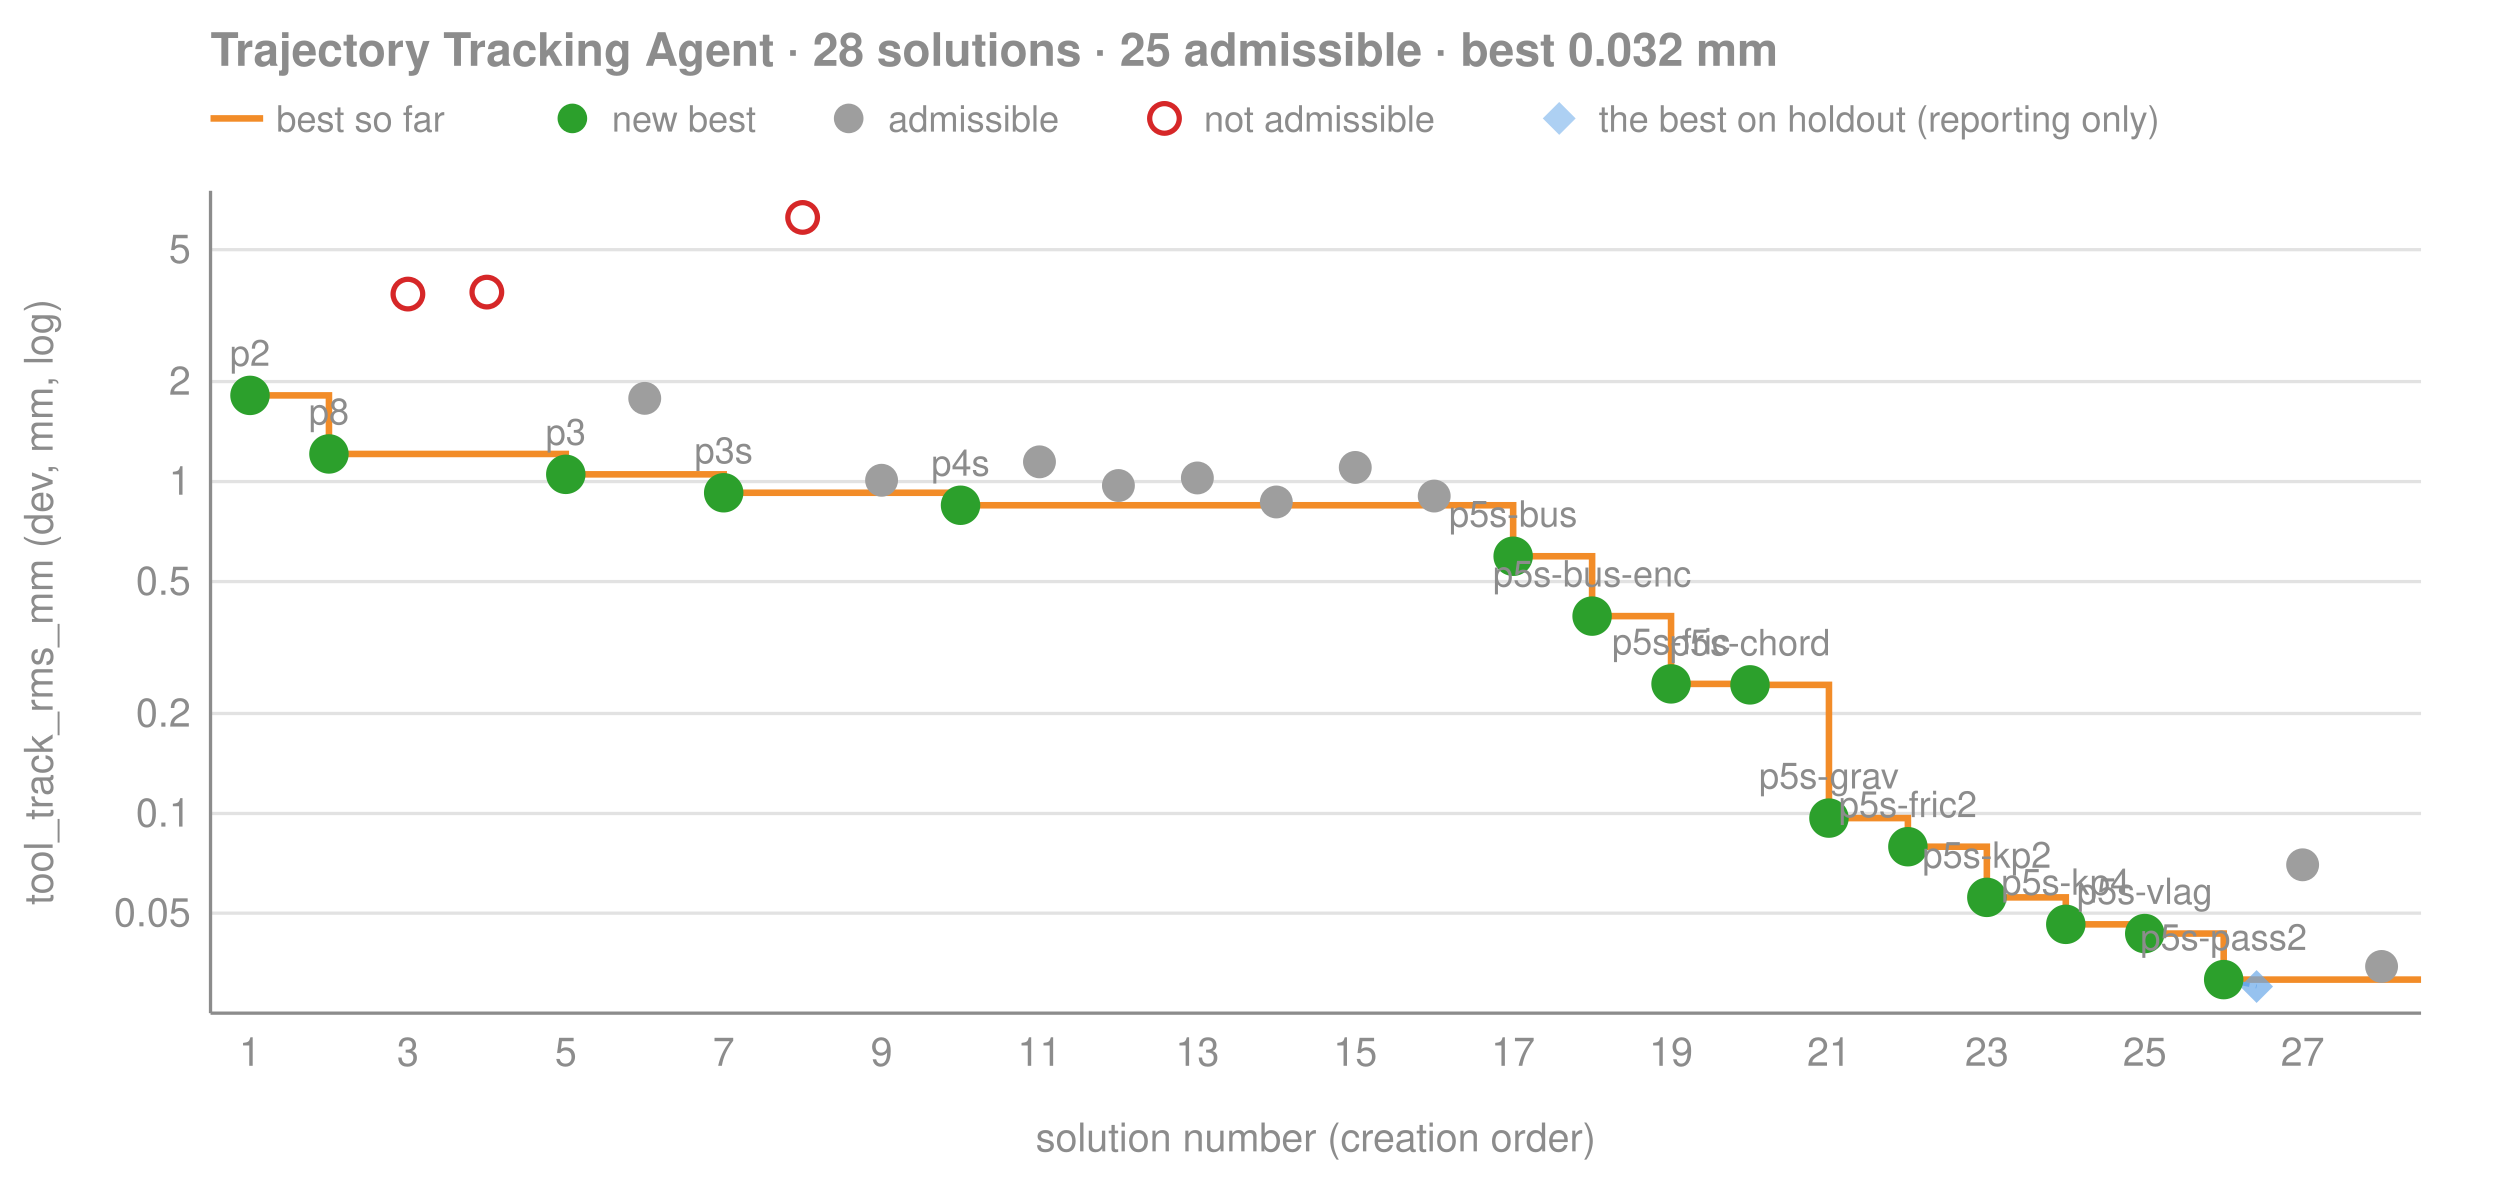
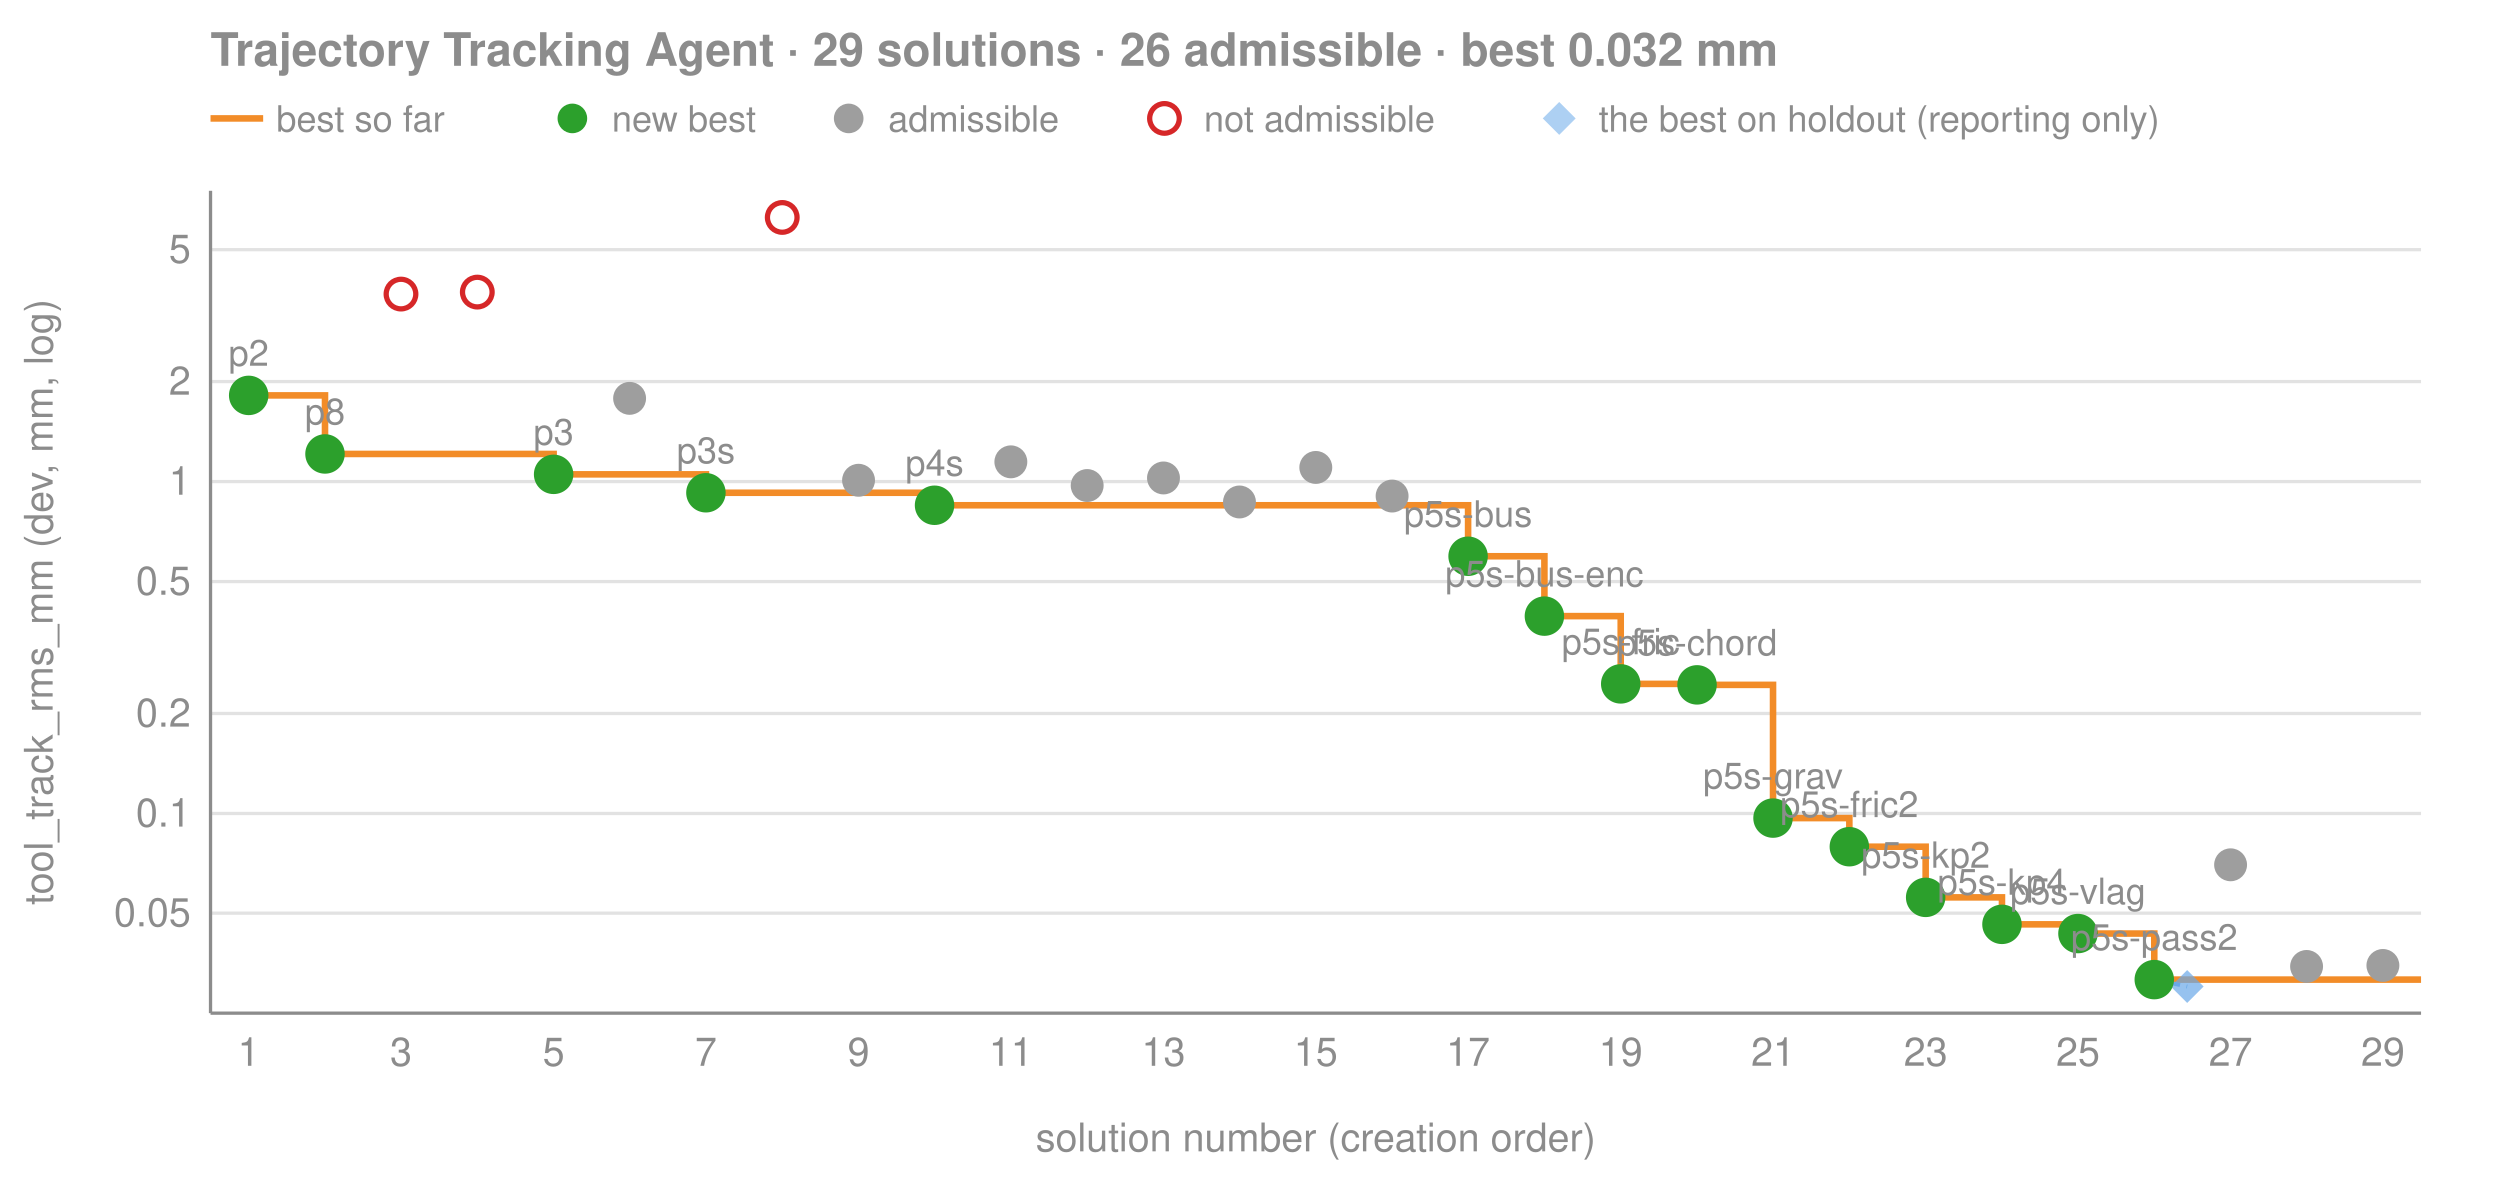
- <svg xmlns="http://www.w3.org/2000/svg" width="760" height="360" viewBox="0 0 760 360" font-family="system-ui, -apple-system, 'Segoe UI', Helvetica, Arial, sans-serif" font-size="12" role="img" aria-label="Trajectory Tracking Agent · 28 solutions · 25 admissible · best 0.032 mm">
-   <text x="64" y="20" fill="#8c8c8c" font-size="14" font-weight="600">Trajectory Tracking Agent · 28 solutions · 25 admissible · best 0.032 mm</text>
+ <svg xmlns="http://www.w3.org/2000/svg" width="760" height="360" viewBox="0 0 760 360" font-family="system-ui, -apple-system, 'Segoe UI', Helvetica, Arial, sans-serif" font-size="12" role="img" aria-label="Trajectory Tracking Agent · 29 solutions · 26 admissible · best 0.032 mm">
+   <text x="64" y="20" fill="#8c8c8c" font-size="14" font-weight="600">Trajectory Tracking Agent · 29 solutions · 26 admissible · best 0.032 mm</text>
  <g stroke="#8c8c8c" stroke-opacity="0.25" stroke-width="1">
    <line x1="64" x2="736" y1="277.6" y2="277.6" />
    <line x1="64" x2="736" y1="247.3" y2="247.3" />
    <line x1="64" x2="736" y1="216.9" y2="216.9" />
    <line x1="64" x2="736" y1="176.8" y2="176.8" />
    <line x1="64" x2="736" y1="146.4" y2="146.4" />
    <line x1="64" x2="736" y1="116.0" y2="116.0" />
    <line x1="64" x2="736" y1="75.9" y2="75.9" />
  </g>
  <g fill="#8c8c8c" text-anchor="end">
    <text x="58" y="281.6">0.05</text>
    <text x="58" y="251.3">0.1</text>
    <text x="58" y="220.9">0.2</text>
    <text x="58" y="180.8">0.5</text>
    <text x="58" y="150.4">1</text>
    <text x="58" y="120.0">2</text>
    <text x="58" y="79.9">5</text>
  </g>
  <g stroke="#8c8c8c" stroke-width="1">
    <line x1="64" x2="64" y1="58" y2="308" />
    <line x1="64" x2="736" y1="308" y2="308" />
  </g>
  <g fill="#8c8c8c" text-anchor="middle">
-     <text x="76.0" y="324">1</text>
-     <text x="124.0" y="324">3</text>
-     <text x="172.0" y="324">5</text>
-     <text x="220.0" y="324">7</text>
-     <text x="268.0" y="324">9</text>
-     <text x="316.0" y="324">11</text>
-     <text x="364.0" y="324">13</text>
-     <text x="412.0" y="324">15</text>
-     <text x="460.0" y="324">17</text>
-     <text x="508.0" y="324">19</text>
-     <text x="556.0" y="324">21</text>
-     <text x="604.0" y="324">23</text>
-     <text x="652.0" y="324">25</text>
-     <text x="700.0" y="324">27</text>
+     <text x="75.6" y="324">1</text>
+     <text x="121.9" y="324">3</text>
+     <text x="168.3" y="324">5</text>
+     <text x="214.6" y="324">7</text>
+     <text x="261.0" y="324">9</text>
+     <text x="307.3" y="324">11</text>
+     <text x="353.7" y="324">13</text>
+     <text x="400.0" y="324">15</text>
+     <text x="446.3" y="324">17</text>
+     <text x="492.7" y="324">19</text>
+     <text x="539.0" y="324">21</text>
+     <text x="585.4" y="324">23</text>
+     <text x="631.7" y="324">25</text>
+     <text x="678.1" y="324">27</text>
+     <text x="724.4" y="324">29</text>
  </g>
  <text x="400.0" y="350" fill="#8c8c8c" text-anchor="middle">solution number (creation order)</text>
  <text transform="translate(16 183.0) rotate(-90)" fill="#8c8c8c" text-anchor="middle">tool_track_rms_mm (dev, mm, log)</text>
-   <path d="M76.0,120.2H100.0V138.0H172.0V144.2H220.0V149.8H292.0V153.6H460.0V169.1H484.0V187.3H508.0V207.9H532.0V208.2H556.0V248.7H580.0V257.4H604.0V272.8H628.0V281.0H652.0V283.8H676.0V297.8H736.0" fill="none" stroke="#f28c28" stroke-width="2" />
+   <path d="M75.6,120.2H98.8V138.0H168.3V144.2H214.6V149.8H284.1V153.6H446.3V169.1H469.5V187.3H492.7V207.9H515.9V208.2H539.0V248.7H562.2V257.4H585.4V272.8H608.6V281.0H631.7V283.8H654.9V297.8H736.0" fill="none" stroke="#f28c28" stroke-width="2" />
  <g>
-     <line x1="676.0" y1="297.8" x2="686.0" y2="299.9" stroke="#6aa9e9" stroke-width="1.2" stroke-dasharray="3 2" />
-     <path d="M686.0,294.9l5,5l-5,5l-5,-5z" fill="#6aa9e9" fill-opacity="0.7" />
+     <line x1="654.9" y1="297.8" x2="664.9" y2="299.9" stroke="#6aa9e9" stroke-width="1.2" stroke-dasharray="3 2" />
+     <path d="M664.9,294.9l5,5l-5,5l-5,-5z" fill="#6aa9e9" fill-opacity="0.7" />
  </g>
-   <circle cx="76.0" cy="120.2" r="5.5" fill="#2ca02c" stroke="#2ca02c" />
-   <text x="76.0" y="111.2" fill="#8c8c8c" text-anchor="middle" font-size="11">p2</text>
-   <circle cx="100.0" cy="138.0" r="5.5" fill="#2ca02c" stroke="#2ca02c" />
-   <text x="100.0" y="129.0" fill="#8c8c8c" text-anchor="middle" font-size="11">p8</text>
-   <circle cx="124.0" cy="89.4" r="4.5" fill="none" stroke="#d62728" stroke-width="1.6" />
-   <circle cx="148.0" cy="88.8" r="4.5" fill="none" stroke="#d62728" stroke-width="1.6" />
-   <circle cx="172.0" cy="144.2" r="5.5" fill="#2ca02c" stroke="#2ca02c" />
-   <text x="172.0" y="135.2" fill="#8c8c8c" text-anchor="middle" font-size="11">p3</text>
-   <circle cx="196.0" cy="121.1" r="4.5" fill="#9e9e9e" stroke="#9e9e9e" />
-   <circle cx="220.0" cy="149.8" r="5.5" fill="#2ca02c" stroke="#2ca02c" />
-   <text x="220.0" y="140.8" fill="#8c8c8c" text-anchor="middle" font-size="11">p3s</text>
-   <circle cx="244.0" cy="66.1" r="4.5" fill="none" stroke="#d62728" stroke-width="1.6" />
-   <circle cx="268.0" cy="146.0" r="4.5" fill="#9e9e9e" stroke="#9e9e9e" />
-   <circle cx="292.0" cy="153.6" r="5.5" fill="#2ca02c" stroke="#2ca02c" />
-   <text x="292.0" y="144.6" fill="#8c8c8c" text-anchor="middle" font-size="11">p4s</text>
-   <circle cx="316.0" cy="140.4" r="4.5" fill="#9e9e9e" stroke="#9e9e9e" />
-   <circle cx="340.0" cy="147.6" r="4.5" fill="#9e9e9e" stroke="#9e9e9e" />
-   <circle cx="364.0" cy="145.3" r="4.5" fill="#9e9e9e" stroke="#9e9e9e" />
-   <circle cx="388.0" cy="152.6" r="4.5" fill="#9e9e9e" stroke="#9e9e9e" />
-   <circle cx="412.0" cy="142.1" r="4.5" fill="#9e9e9e" stroke="#9e9e9e" />
-   <circle cx="436.0" cy="150.8" r="4.5" fill="#9e9e9e" stroke="#9e9e9e" />
-   <circle cx="460.0" cy="169.1" r="5.5" fill="#2ca02c" stroke="#2ca02c" />
-   <text x="460.0" y="160.1" fill="#8c8c8c" text-anchor="middle" font-size="11">p5s-bus</text>
-   <circle cx="484.0" cy="187.3" r="5.5" fill="#2ca02c" stroke="#2ca02c" />
-   <text x="484.0" y="178.3" fill="#8c8c8c" text-anchor="middle" font-size="11">p5s-bus-enc</text>
-   <circle cx="508.0" cy="207.9" r="5.5" fill="#2ca02c" stroke="#2ca02c" />
-   <text x="508.0" y="198.9" fill="#8c8c8c" text-anchor="middle" font-size="11">p5s-fric</text>
-   <circle cx="532.0" cy="208.2" r="5.5" fill="#2ca02c" stroke="#2ca02c" />
-   <text x="532.0" y="199.2" fill="#8c8c8c" text-anchor="middle" font-size="11">p5s-chord</text>
-   <circle cx="556.0" cy="248.7" r="5.5" fill="#2ca02c" stroke="#2ca02c" />
-   <text x="556.0" y="239.7" fill="#8c8c8c" text-anchor="middle" font-size="11">p5s-grav</text>
-   <circle cx="580.0" cy="257.4" r="5.5" fill="#2ca02c" stroke="#2ca02c" />
-   <text x="580.0" y="248.4" fill="#8c8c8c" text-anchor="middle" font-size="11">p5s-fric2</text>
-   <circle cx="604.0" cy="272.8" r="5.5" fill="#2ca02c" stroke="#2ca02c" />
-   <text x="604.0" y="263.8" fill="#8c8c8c" text-anchor="middle" font-size="11">p5s-kp2</text>
-   <circle cx="628.0" cy="281.0" r="5.5" fill="#2ca02c" stroke="#2ca02c" />
-   <text x="628.0" y="272.0" fill="#8c8c8c" text-anchor="middle" font-size="11">p5s-kp4</text>
-   <circle cx="652.0" cy="283.8" r="5.5" fill="#2ca02c" stroke="#2ca02c" />
-   <text x="652.0" y="274.8" fill="#8c8c8c" text-anchor="middle" font-size="11">p5s-vlag</text>
-   <circle cx="676.0" cy="297.8" r="5.5" fill="#2ca02c" stroke="#2ca02c" />
-   <text x="676.0" y="288.8" fill="#8c8c8c" text-anchor="middle" font-size="11">p5s-pass2</text>
-   <circle cx="700.0" cy="262.9" r="4.5" fill="#9e9e9e" stroke="#9e9e9e" />
-   <circle cx="724.0" cy="293.8" r="4.5" fill="#9e9e9e" stroke="#9e9e9e" />
+   <circle cx="75.6" cy="120.2" r="5.5" fill="#2ca02c" stroke="#2ca02c" />
+   <text x="75.6" y="111.2" fill="#8c8c8c" text-anchor="middle" font-size="11">p2</text>
+   <circle cx="98.8" cy="138.0" r="5.5" fill="#2ca02c" stroke="#2ca02c" />
+   <text x="98.8" y="129.0" fill="#8c8c8c" text-anchor="middle" font-size="11">p8</text>
+   <circle cx="121.9" cy="89.4" r="4.5" fill="none" stroke="#d62728" stroke-width="1.6" />
+   <circle cx="145.1" cy="88.8" r="4.5" fill="none" stroke="#d62728" stroke-width="1.6" />
+   <circle cx="168.3" cy="144.2" r="5.5" fill="#2ca02c" stroke="#2ca02c" />
+   <text x="168.3" y="135.2" fill="#8c8c8c" text-anchor="middle" font-size="11">p3</text>
+   <circle cx="191.4" cy="121.1" r="4.5" fill="#9e9e9e" stroke="#9e9e9e" />
+   <circle cx="214.6" cy="149.8" r="5.5" fill="#2ca02c" stroke="#2ca02c" />
+   <text x="214.6" y="140.8" fill="#8c8c8c" text-anchor="middle" font-size="11">p3s</text>
+   <circle cx="237.8" cy="66.1" r="4.5" fill="none" stroke="#d62728" stroke-width="1.6" />
+   <circle cx="261.0" cy="146.0" r="4.5" fill="#9e9e9e" stroke="#9e9e9e" />
+   <circle cx="284.1" cy="153.6" r="5.5" fill="#2ca02c" stroke="#2ca02c" />
+   <text x="284.1" y="144.6" fill="#8c8c8c" text-anchor="middle" font-size="11">p4s</text>
+   <circle cx="307.3" cy="140.4" r="4.5" fill="#9e9e9e" stroke="#9e9e9e" />
+   <circle cx="330.5" cy="147.6" r="4.5" fill="#9e9e9e" stroke="#9e9e9e" />
+   <circle cx="353.7" cy="145.3" r="4.5" fill="#9e9e9e" stroke="#9e9e9e" />
+   <circle cx="376.8" cy="152.6" r="4.5" fill="#9e9e9e" stroke="#9e9e9e" />
+   <circle cx="400.0" cy="142.1" r="4.5" fill="#9e9e9e" stroke="#9e9e9e" />
+   <circle cx="423.2" cy="150.8" r="4.5" fill="#9e9e9e" stroke="#9e9e9e" />
+   <circle cx="446.3" cy="169.1" r="5.5" fill="#2ca02c" stroke="#2ca02c" />
+   <text x="446.3" y="160.1" fill="#8c8c8c" text-anchor="middle" font-size="11">p5s-bus</text>
+   <circle cx="469.5" cy="187.3" r="5.5" fill="#2ca02c" stroke="#2ca02c" />
+   <text x="469.5" y="178.3" fill="#8c8c8c" text-anchor="middle" font-size="11">p5s-bus-enc</text>
+   <circle cx="492.7" cy="207.9" r="5.5" fill="#2ca02c" stroke="#2ca02c" />
+   <text x="492.7" y="198.9" fill="#8c8c8c" text-anchor="middle" font-size="11">p5s-fric</text>
+   <circle cx="515.9" cy="208.2" r="5.5" fill="#2ca02c" stroke="#2ca02c" />
+   <text x="515.9" y="199.2" fill="#8c8c8c" text-anchor="middle" font-size="11">p5s-chord</text>
+   <circle cx="539.0" cy="248.7" r="5.5" fill="#2ca02c" stroke="#2ca02c" />
+   <text x="539.0" y="239.7" fill="#8c8c8c" text-anchor="middle" font-size="11">p5s-grav</text>
+   <circle cx="562.2" cy="257.4" r="5.5" fill="#2ca02c" stroke="#2ca02c" />
+   <text x="562.2" y="248.4" fill="#8c8c8c" text-anchor="middle" font-size="11">p5s-fric2</text>
+   <circle cx="585.4" cy="272.8" r="5.5" fill="#2ca02c" stroke="#2ca02c" />
+   <text x="585.4" y="263.8" fill="#8c8c8c" text-anchor="middle" font-size="11">p5s-kp2</text>
+   <circle cx="608.6" cy="281.0" r="5.5" fill="#2ca02c" stroke="#2ca02c" />
+   <text x="608.6" y="272.0" fill="#8c8c8c" text-anchor="middle" font-size="11">p5s-kp4</text>
+   <circle cx="631.7" cy="283.8" r="5.5" fill="#2ca02c" stroke="#2ca02c" />
+   <text x="631.7" y="274.8" fill="#8c8c8c" text-anchor="middle" font-size="11">p5s-vlag</text>
+   <circle cx="654.9" cy="297.8" r="5.5" fill="#2ca02c" stroke="#2ca02c" />
+   <text x="654.9" y="288.8" fill="#8c8c8c" text-anchor="middle" font-size="11">p5s-pass2</text>
+   <circle cx="678.1" cy="262.9" r="4.5" fill="#9e9e9e" stroke="#9e9e9e" />
+   <circle cx="701.2" cy="293.8" r="4.5" fill="#9e9e9e" stroke="#9e9e9e" />
+   <circle cx="724.4" cy="293.5" r="4.5" fill="#9e9e9e" stroke="#9e9e9e" />
  <line x1="64" x2="80" y1="36" y2="36" stroke="#f28c28" stroke-width="2" />
  <text x="84" y="40" fill="#8c8c8c" font-size="11">best so far</text>
  <circle cx="174" cy="36" r="4.5" fill="#2ca02c" />
  <text x="186" y="40" fill="#8c8c8c" font-size="11">new best</text>
  <circle cx="258" cy="36" r="4.5" fill="#9e9e9e" />
  <text x="270" y="40" fill="#8c8c8c" font-size="11">admissible</text>
  <circle cx="354" cy="36" r="4.5" fill="none" stroke="#d62728" stroke-width="1.6" />
  <text x="366" y="40" fill="#8c8c8c" font-size="11">not admissible</text>
  <path d="M474,31l5,5l-5,5l-5,-5z" fill="#6aa9e9" fill-opacity="0.55" />
  <text x="486" y="40" fill="#8c8c8c" font-size="11">the best on holdout (reporting only)</text>
</svg>
